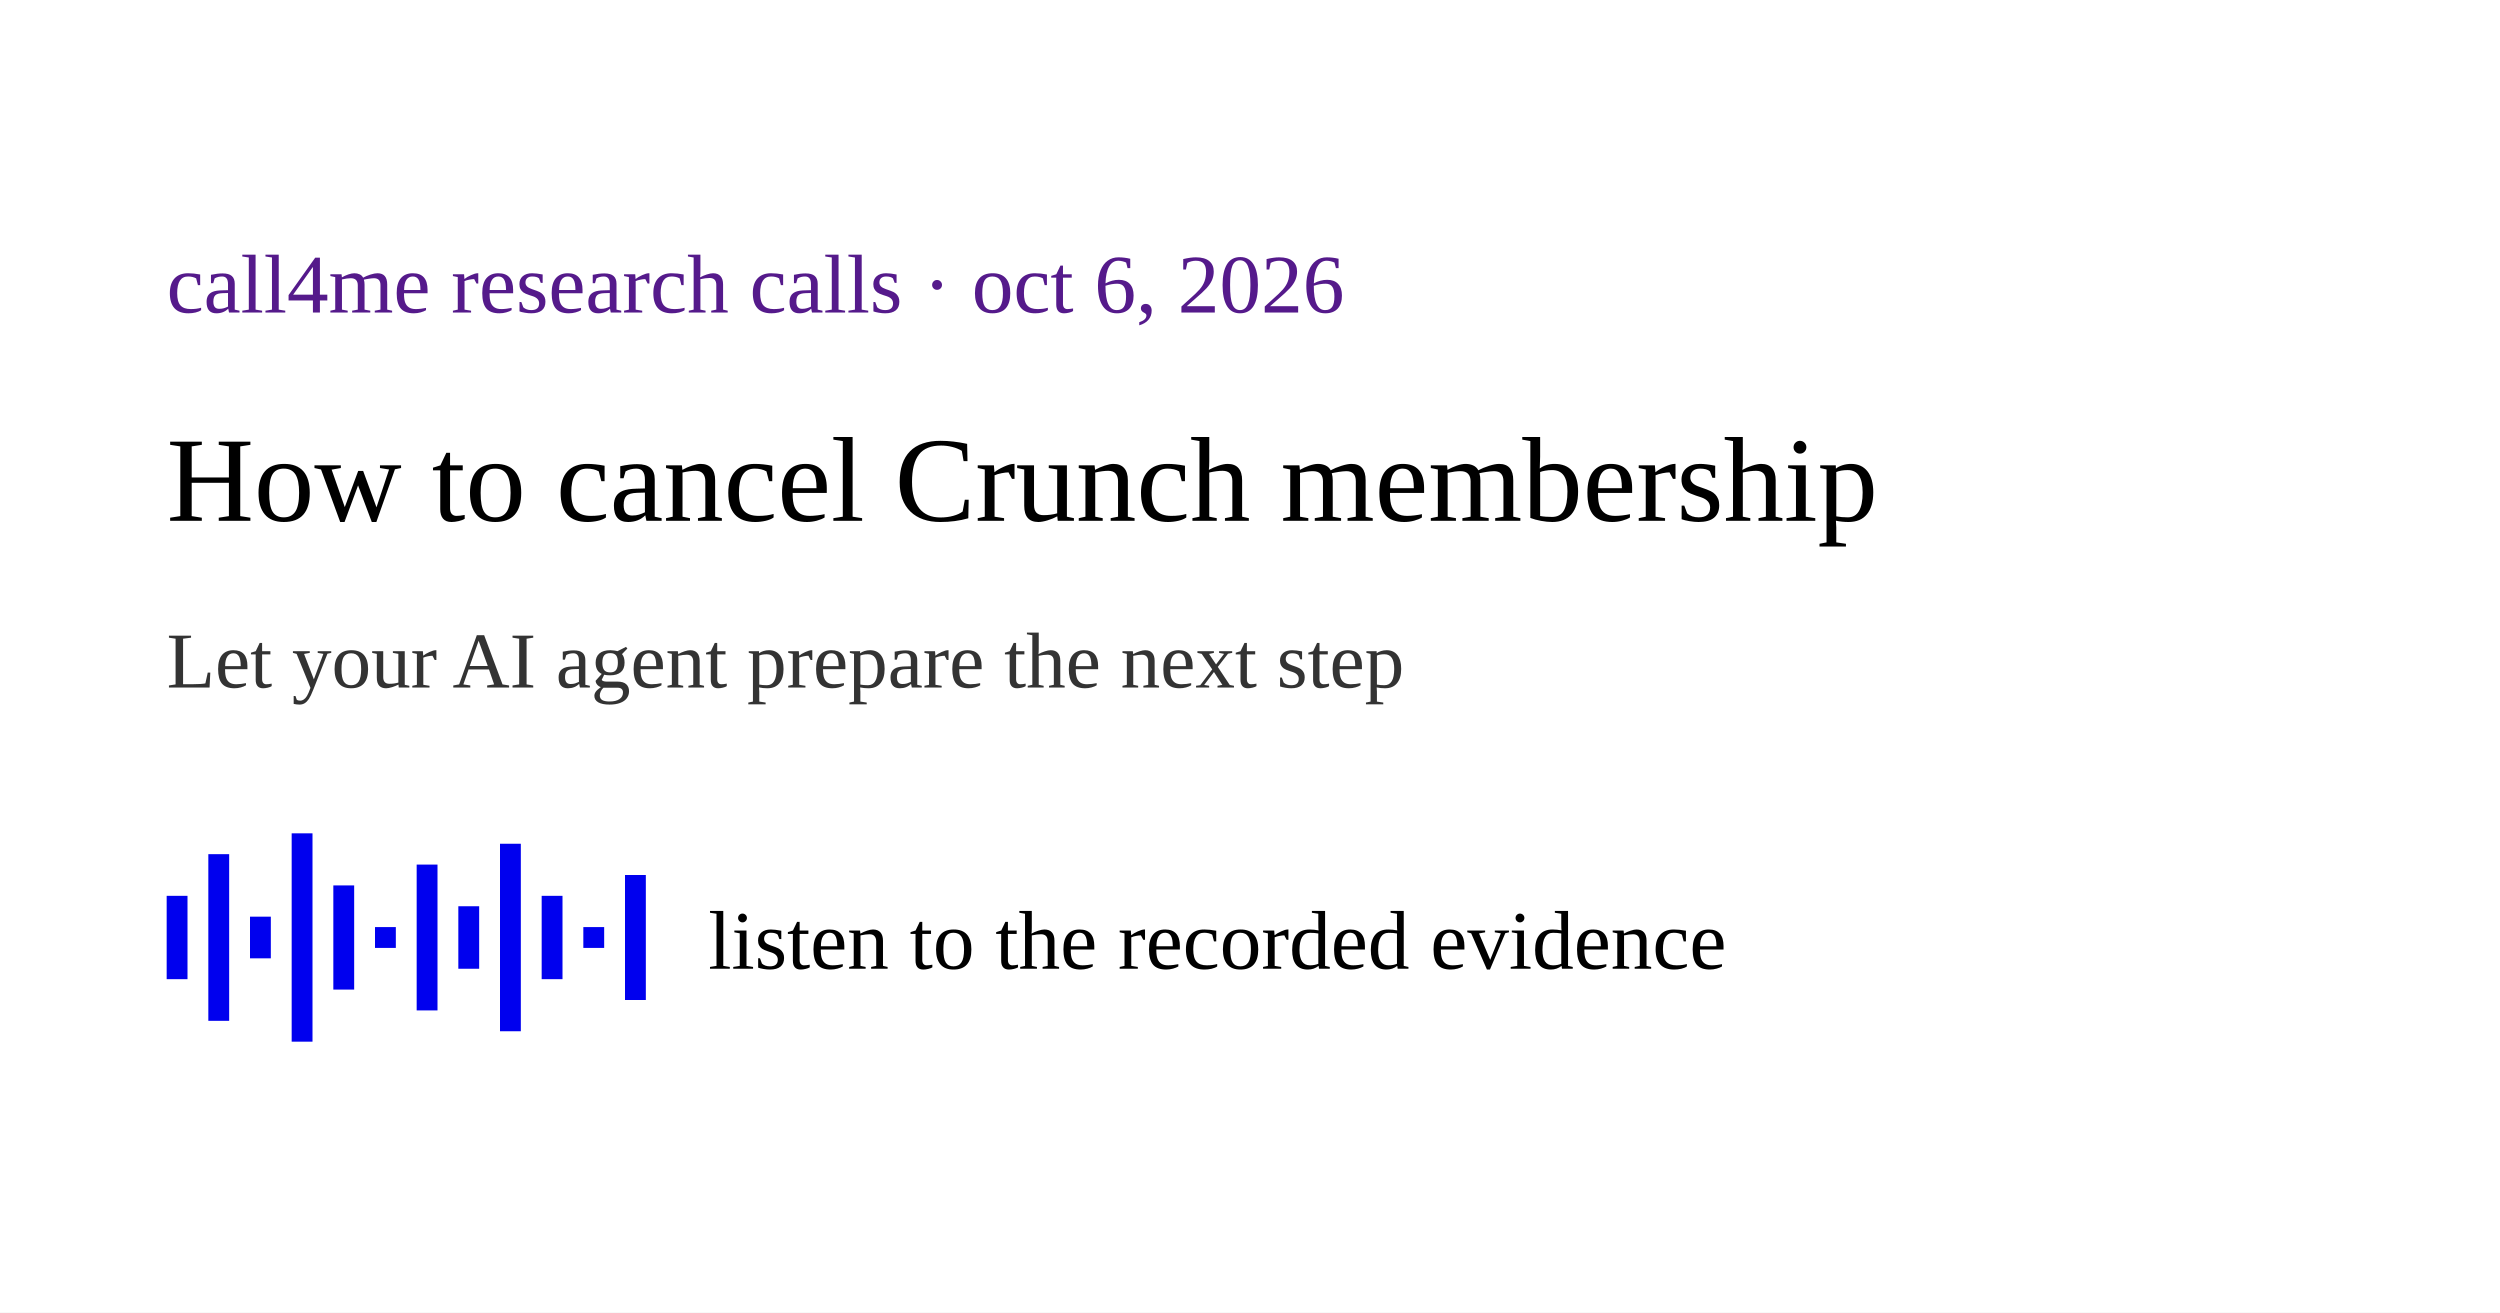
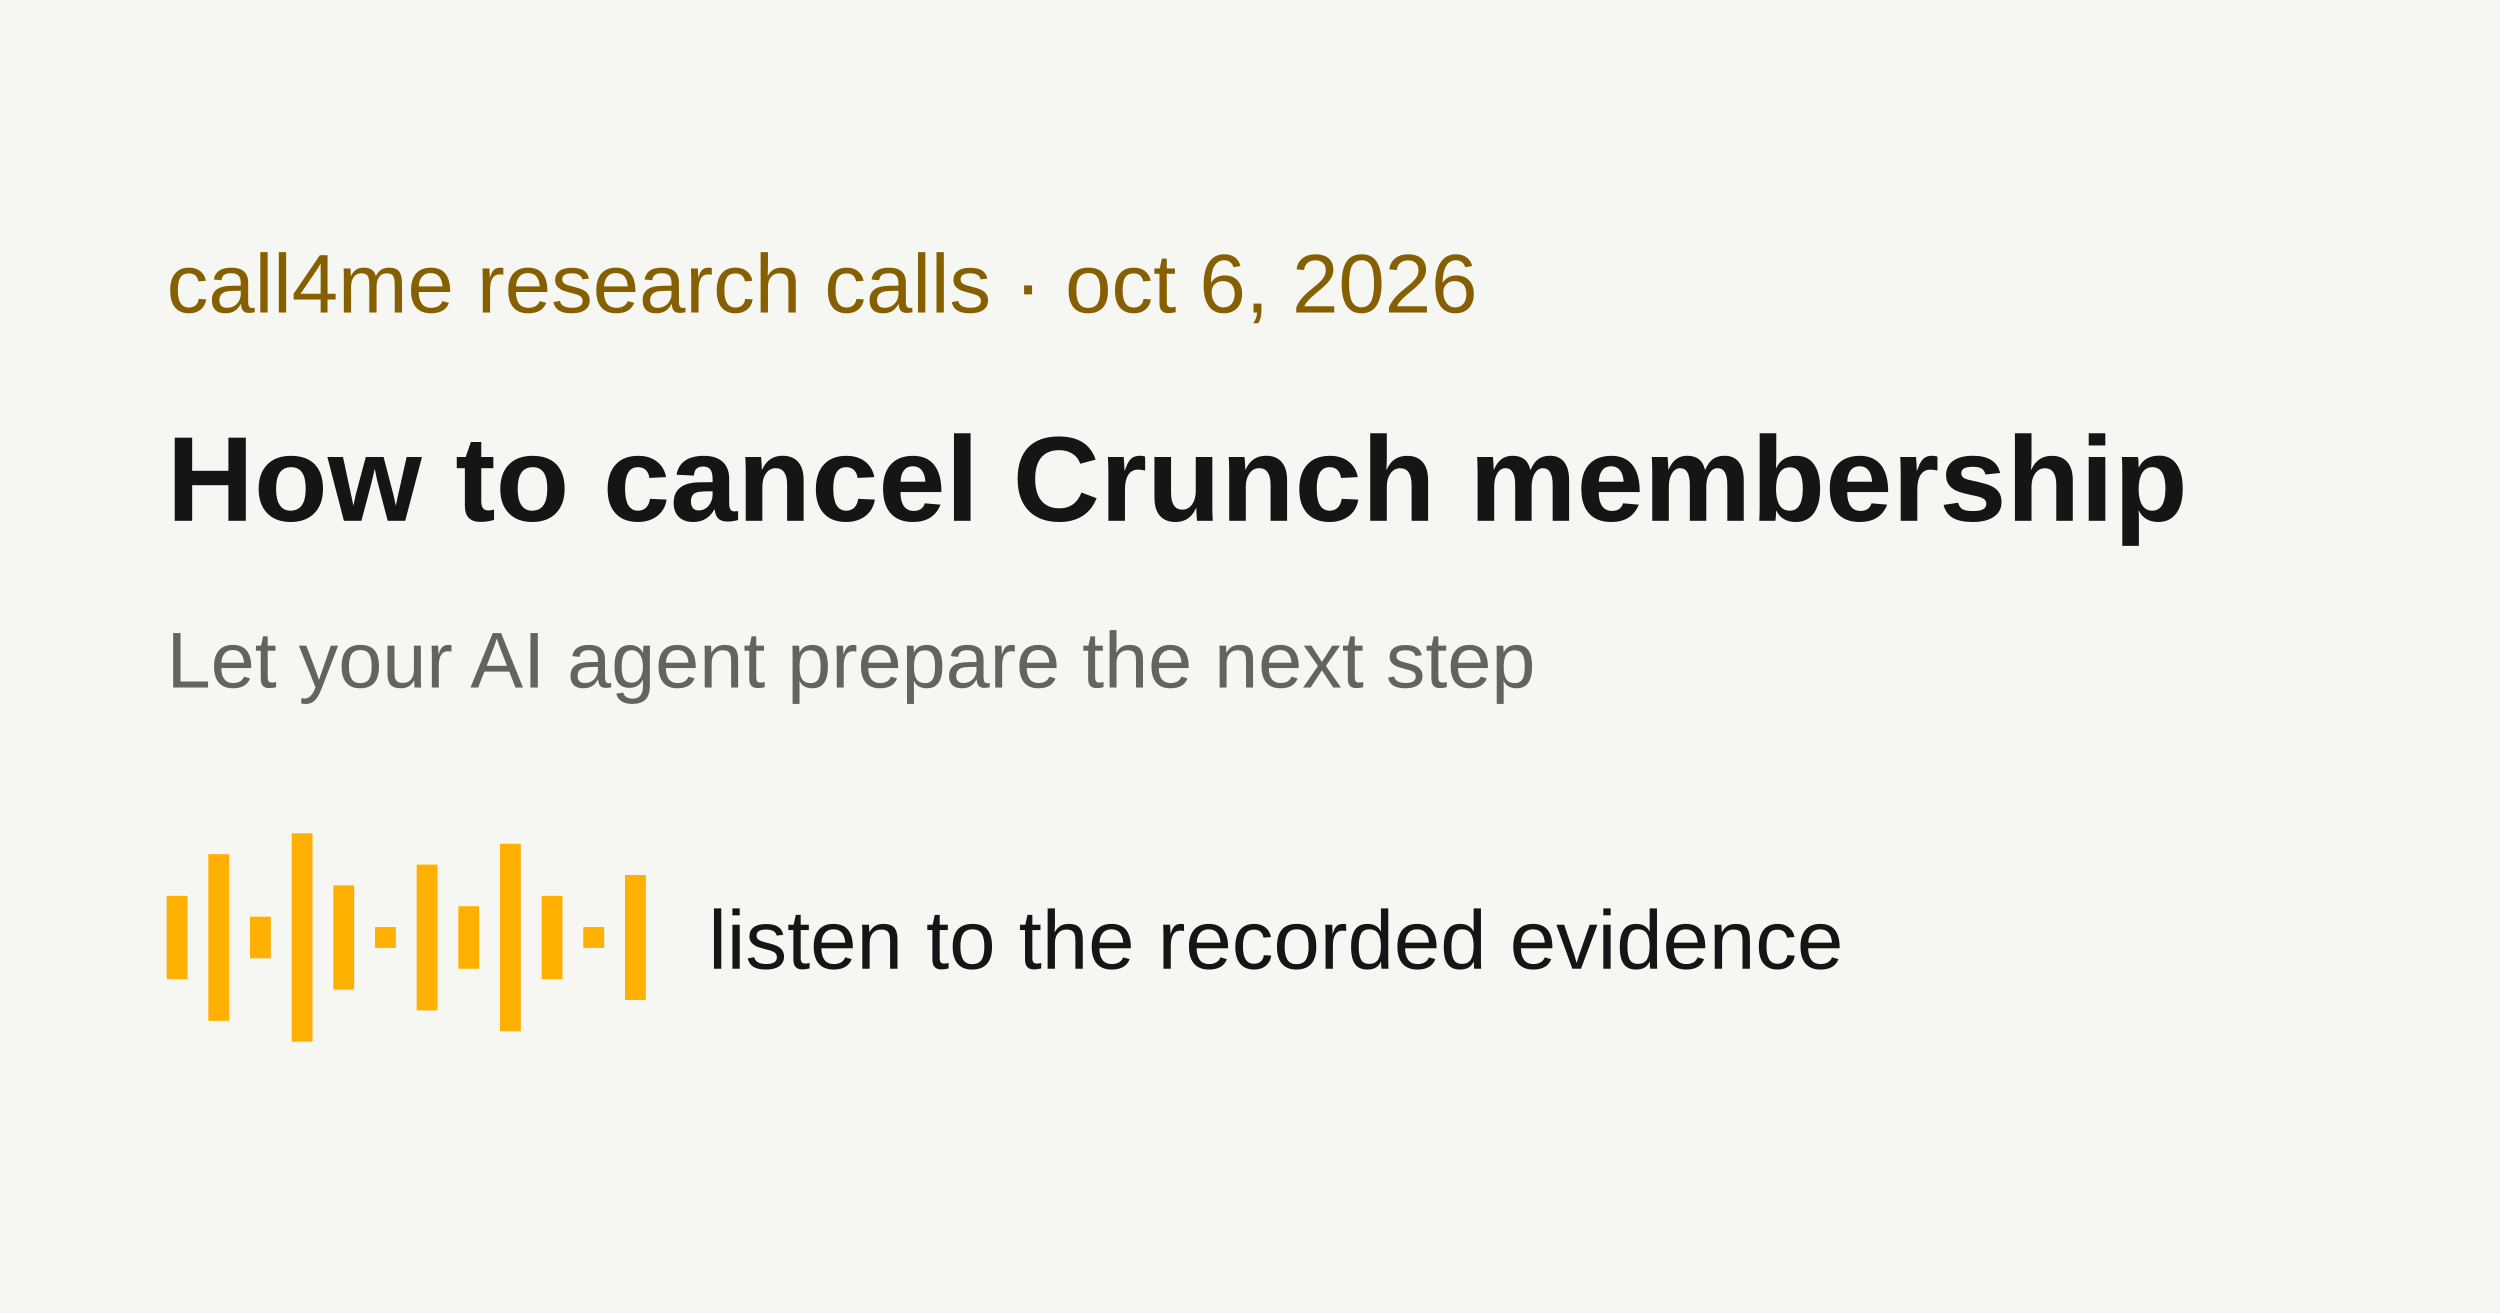
<svg xmlns="http://www.w3.org/2000/svg" width="1200" height="630" viewBox="0 0 1200 630">
-   <rect width="1200" height="630" fill="#ffffff" />
-   <text x="80" y="150" font-family="Times New Roman, Times, serif" font-size="40" fill="#551a8b">call4me research calls · oct 6, 2026</text>
-   <text x="80" y="250" font-family="Times New Roman, Times, serif" font-size="58" fill="#000000">How to cancel Crunch membership</text>
-   <text x="80" y="330" font-family="Times New Roman, Times, serif" font-size="38" fill="#333333">Let your AI agent prepare the next step</text>
-   <g fill="#0000ee">
+   <rect width="1200" height="630" fill="#f6f6f2" />
+   <text x="80" y="150" font-family="Arial, Helvetica, sans-serif" fill="#866000" font-size="40">call4me research calls · oct 6, 2026</text>
+   <text x="80" y="250" font-family="Arial, Helvetica, sans-serif" fill="#151515" font-weight="700" font-size="58">How to cancel Crunch membership</text>
+   <text x="80" y="330" font-family="Arial, Helvetica, sans-serif" fill="#64645f" font-size="38">Let your AI agent prepare the next step</text>
+   <g fill="#ffb000">
    <rect x="80" y="430" width="10" height="40" />
    <rect x="100" y="410" width="10" height="80" />
    <rect x="120" y="440" width="10" height="20" />
    <rect x="140" y="400" width="10" height="100" />
    <rect x="160" y="425" width="10" height="50" />
    <rect x="180" y="445" width="10" height="10" />
    <rect x="200" y="415" width="10" height="70" />
    <rect x="220" y="435" width="10" height="30" />
    <rect x="240" y="405" width="10" height="90" />
    <rect x="260" y="430" width="10" height="40" />
    <rect x="280" y="445" width="10" height="10" />
    <rect x="300" y="420" width="10" height="60" />
  </g>
-   <text x="340" y="465" font-family="Times New Roman, Times, serif" font-size="40" fill="#000000">listen to the recorded evidence</text>
+   <text x="340" y="465" font-family="Arial, Helvetica, sans-serif" fill="#151515" font-size="40">listen to the recorded evidence</text>
</svg>
